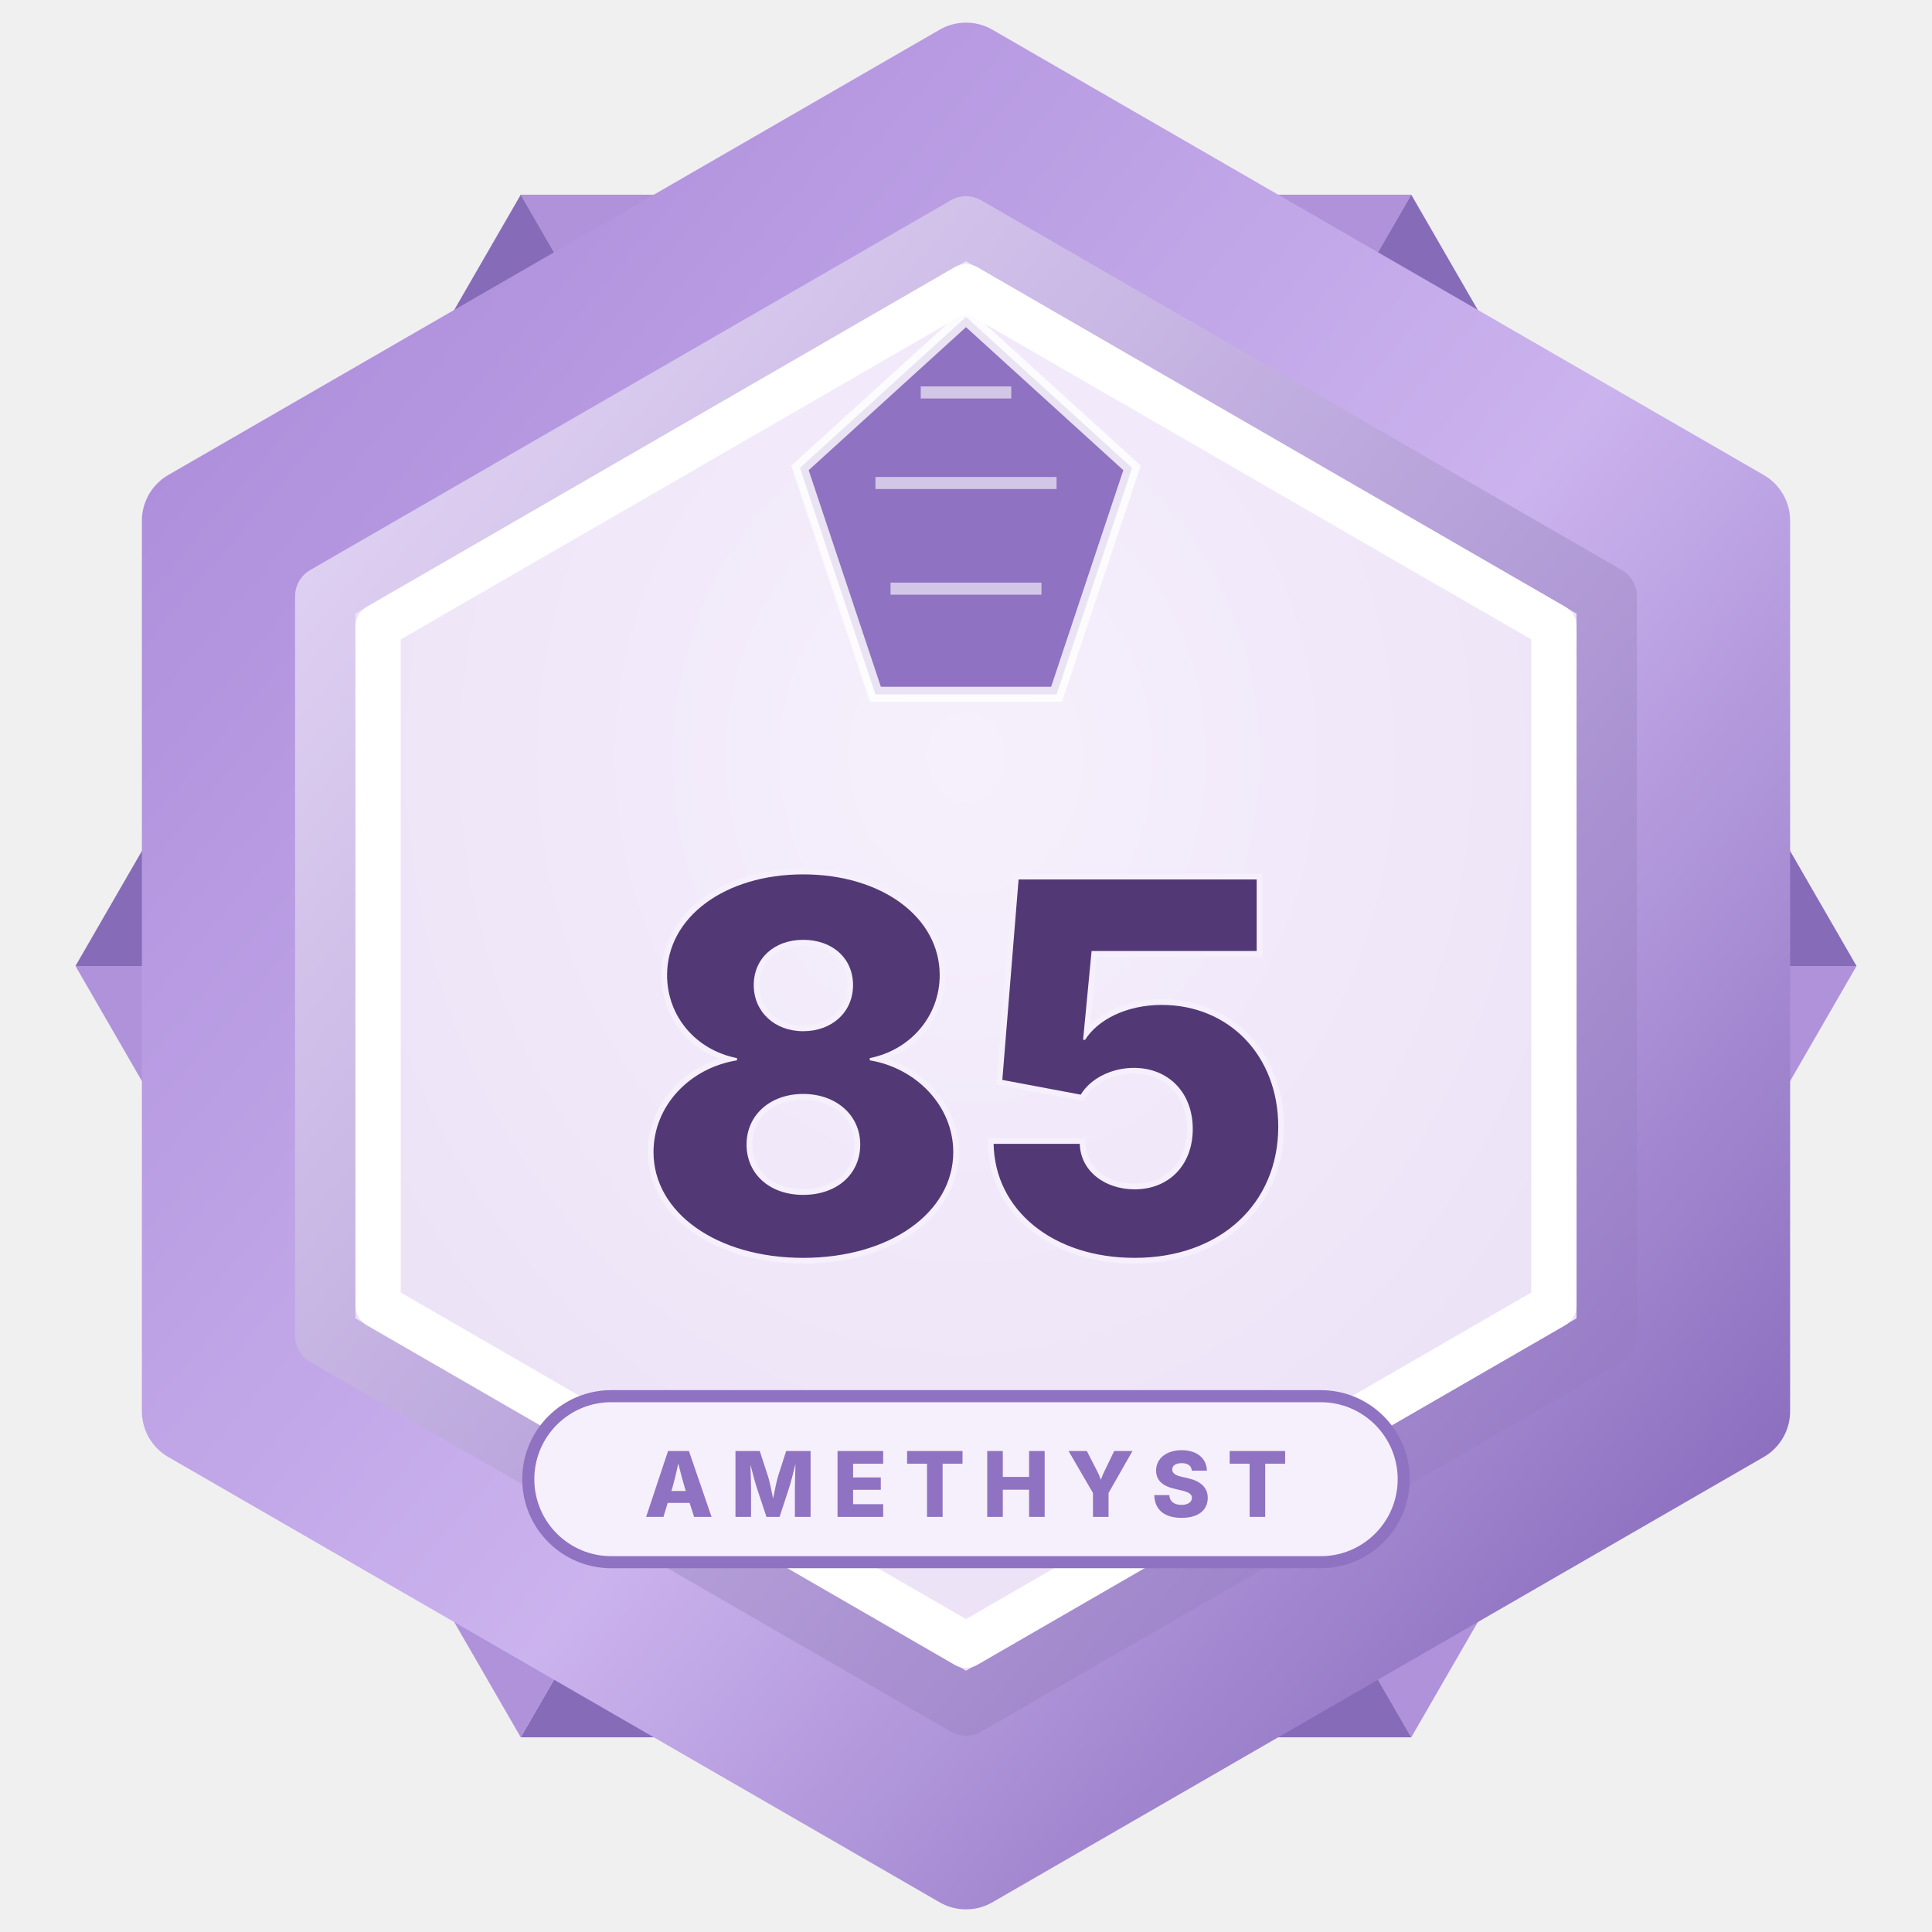
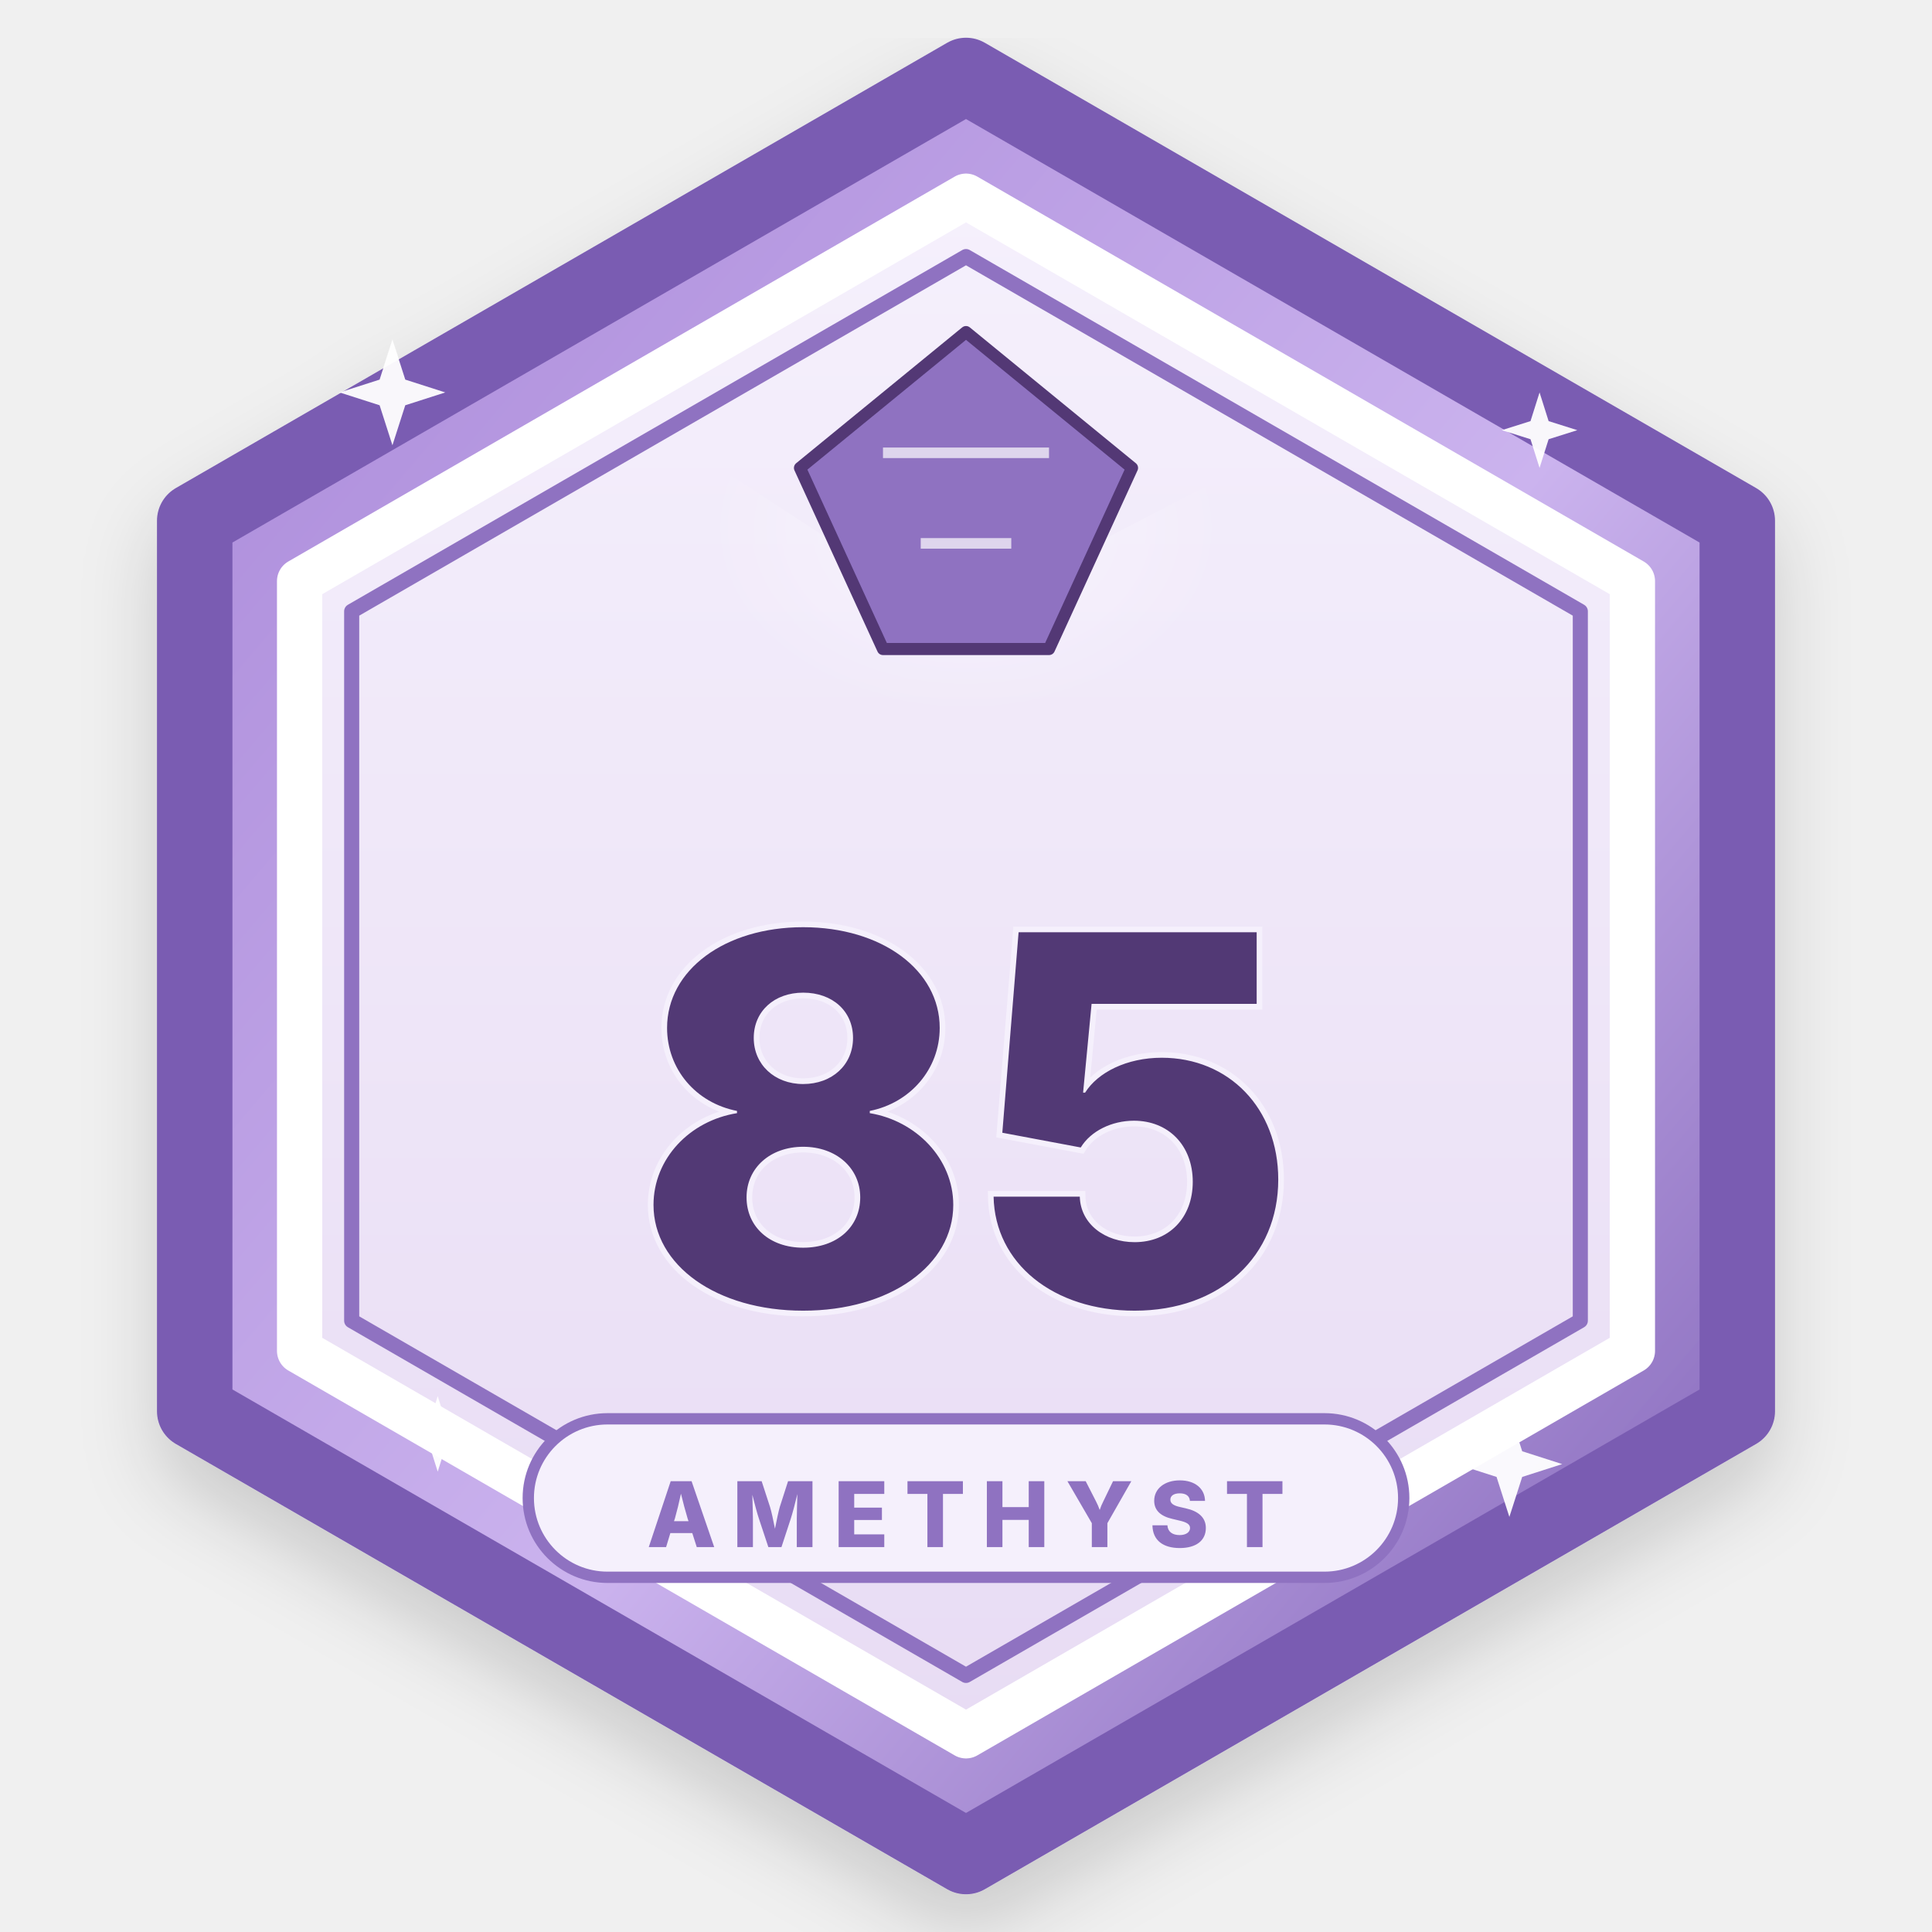
- <svg xmlns="http://www.w3.org/2000/svg" viewBox="0 0 256 256" width="256" height="256" role="img" aria-label="Hex Level 85">
+ <svg xmlns="http://www.w3.org/2000/svg" viewBox="0 0 256 256" width="256" height="256" role="img" aria-label="Level 85 badge">
  <defs>
    <linearGradient id="o" x1="0%" y1="0%" x2="100%" y2="100%">
      <stop offset="0%" stop-color="#a887d8" />
      <stop offset="55%" stop-color="#cbb3ee" />
      <stop offset="100%" stop-color="#7a5cb2" />
    </linearGradient>
-     <radialGradient id="i" cx="50%" cy="36%" r="80%">
-       <stop offset="0%" stop-color="#f6f0fc" />
-       <stop offset="100%" stop-color="#e9ddf5" />
+     <linearGradient id="i" x1="0%" y1="0%" x2="0%" y2="100%">
+       <stop offset="0%" stop-color="#f5f0fc" />
+       <stop offset="100%" stop-color="#e8dcf4" />
+     </linearGradient>
+     <radialGradient id="sheen" cx="50%" cy="26%" r="36%">
+       <stop offset="0%" stop-color="#ffffff" stop-opacity="0.85" />
+       <stop offset="100%" stop-color="#ffffff" stop-opacity="0" />
    </radialGradient>
-     <linearGradient id="r" x1="0%" y1="0%" x2="100%" y2="100%">
-       <stop offset="0%" stop-color="#e7dbf7" />
-       <stop offset="100%" stop-color="#8f72c1" />
-     </linearGradient>
+     <filter id="soft" x="-30%" y="-30%" width="160%" height="160%">
+       <feDropShadow dx="0" dy="5" stdDeviation="5" flood-color="#000000" flood-opacity="0.16" />
+     </filter>
  </defs>
-   <polygon points="69.0,25.8 187.0,25.8 177.0,43.1 79.0,43.1" fill="#a887d8" opacity="0.9" />
-   <polygon points="187.0,25.8 246.0,128.0 226.0,128.0 177.0,43.1" fill="#7a5cb2" opacity="0.9" />
-   <polygon points="246.0,128.0 187.0,230.2 177.0,212.9 226.0,128.0" fill="#a887d8" opacity="0.9" />
-   <polygon points="187.0,230.2 69.0,230.2 79.0,212.9 177.0,212.9" fill="#7a5cb2" opacity="0.9" />
-   <polygon points="69.0,230.2 10.0,128.0 30.0,128.0 79.0,212.9" fill="#a887d8" opacity="0.9" />
-   <polygon points="10.0,128.0 69.0,25.8 79.0,43.1 30.0,128.0" fill="#7a5cb2" opacity="0.9" />
-   <polygon points="128.0,10.0 230.2,69.0 230.2,187.0 128.0,246.0 25.8,187.0 25.8,69.0" fill="url(#o)" stroke="url(#o)" stroke-width="14" stroke-linejoin="round" />
-   <polygon points="128.0,30.0 212.9,79.0 212.9,177.0 128.0,226.0 43.1,177.0 43.1,79.0" fill="url(#i)" stroke="url(#r)" stroke-width="8" stroke-linejoin="round" />
-   <polygon points="128.0,38.0 205.9,83.0 205.9,173.0 128.0,218.0 50.1,173.0 50.1,83.0" fill="none" stroke="#ffffff" stroke-width="6" stroke-linejoin="round" />
-   <polygon points="128,42 150,62 140,92 116,92 106,62" fill="#8f72c1" stroke="#ffffff" stroke-width="2" stroke-opacity="0.8" />
-   <path d="M116 64 L140 64 M118 78 L138 78 M122 52 L134 52" stroke="#ffffff" stroke-width="1.6" stroke-opacity="0.6" />
-   <text x="128" y="166" text-anchor="middle" fill="#523975" font-family="Inter, Arial, sans-serif" font-size="68" font-weight="800" stroke="#f6f0fc" stroke-width="1.5" paint-order="stroke">85</text>
-   <rect x="70" y="185" width="116" height="22" rx="11" fill="#f6f0fc" stroke="#8f72c1" stroke-width="1.6" />
-   <text x="128" y="201" text-anchor="middle" fill="#8f72c1" font-family="Inter, Arial, sans-serif" font-size="12" font-weight="800" letter-spacing="2.2">AMETHYST</text>
+   <g filter="url(#soft)">
+     <polygon points="128.0,10.0 230.2,69.0 230.2,187.0 128.0,246.0 25.8,187.0 25.8,69.0" fill="url(#o)" stroke="#7a5cb2" stroke-width="10" stroke-linejoin="round" />
+     <polygon points="128.0,26.0 216.3,77.0 216.3,179.0 128.0,230.0 39.7,179.0 39.7,77.0" fill="url(#i)" stroke="#ffffff" stroke-width="6" stroke-linejoin="round" />
+     <polygon points="128.0,34.0 209.4,81.0 209.4,175.0 128.0,222.0 46.6,175.0 46.6,81.0" fill="none" stroke="#8f72c1" stroke-width="2" stroke-linejoin="round" />
+     <path d="M80 52 L126 82 L176 56 L176 121 Q128 98 80 121 Z" fill="url(#sheen)" opacity="0.5" />
+     <polygon points="128,44 150,62 139,86 117,86 106,62" fill="#8f72c1" stroke="#523975" stroke-width="1.6" stroke-linejoin="round" />
+     <path d="M117 60 L139 60 M122 72 L134 72" fill="none" stroke="#ffffff" stroke-width="1.4" stroke-opacity="0.7" />
+     <path d="M52.0 45.0 L53.7 50.3 L59.0 52.0 L53.7 53.7 L52.0 59.0 L50.3 53.7 L45.0 52.0 L50.3 50.3 Z" fill="#ffffff" opacity="0.95" />
+     <path d="M204.0 52.0 L205.2 55.8 L209.0 57.0 L205.2 58.2 L204.0 62.0 L202.8 58.2 L199.0 57.0 L202.8 55.8 Z" fill="#ffffff" opacity="0.95" />
+     <path d="M58.0 185.0 L59.2 188.8 L63.0 190.0 L59.2 191.2 L58.0 195.0 L56.8 191.2 L53.0 190.0 L56.8 188.8 Z" fill="#ffffff" opacity="0.95" />
+     <path d="M200.0 187.0 L201.7 192.3 L207.0 194.0 L201.7 195.7 L200.0 201.0 L198.3 195.7 L193.0 194.0 L198.3 192.3 Z" fill="#ffffff" opacity="0.95" />
+   </g>
+   <text x="128" y="173" text-anchor="middle" fill="#523975" font-family="Inter, Arial, sans-serif" font-size="68" font-weight="800" stroke="#f5f0fc" stroke-width="1.5" paint-order="stroke">85</text>
+   <rect x="70" y="188" width="116" height="21" rx="10.5" fill="#f5f0fc" stroke="#8f72c1" stroke-width="1.5" />
+   <text x="128" y="205" text-anchor="middle" fill="#8f72c1" font-family="Inter, Arial, sans-serif" font-size="12" font-weight="800" letter-spacing="2.1">AMETHYST</text>
</svg>
